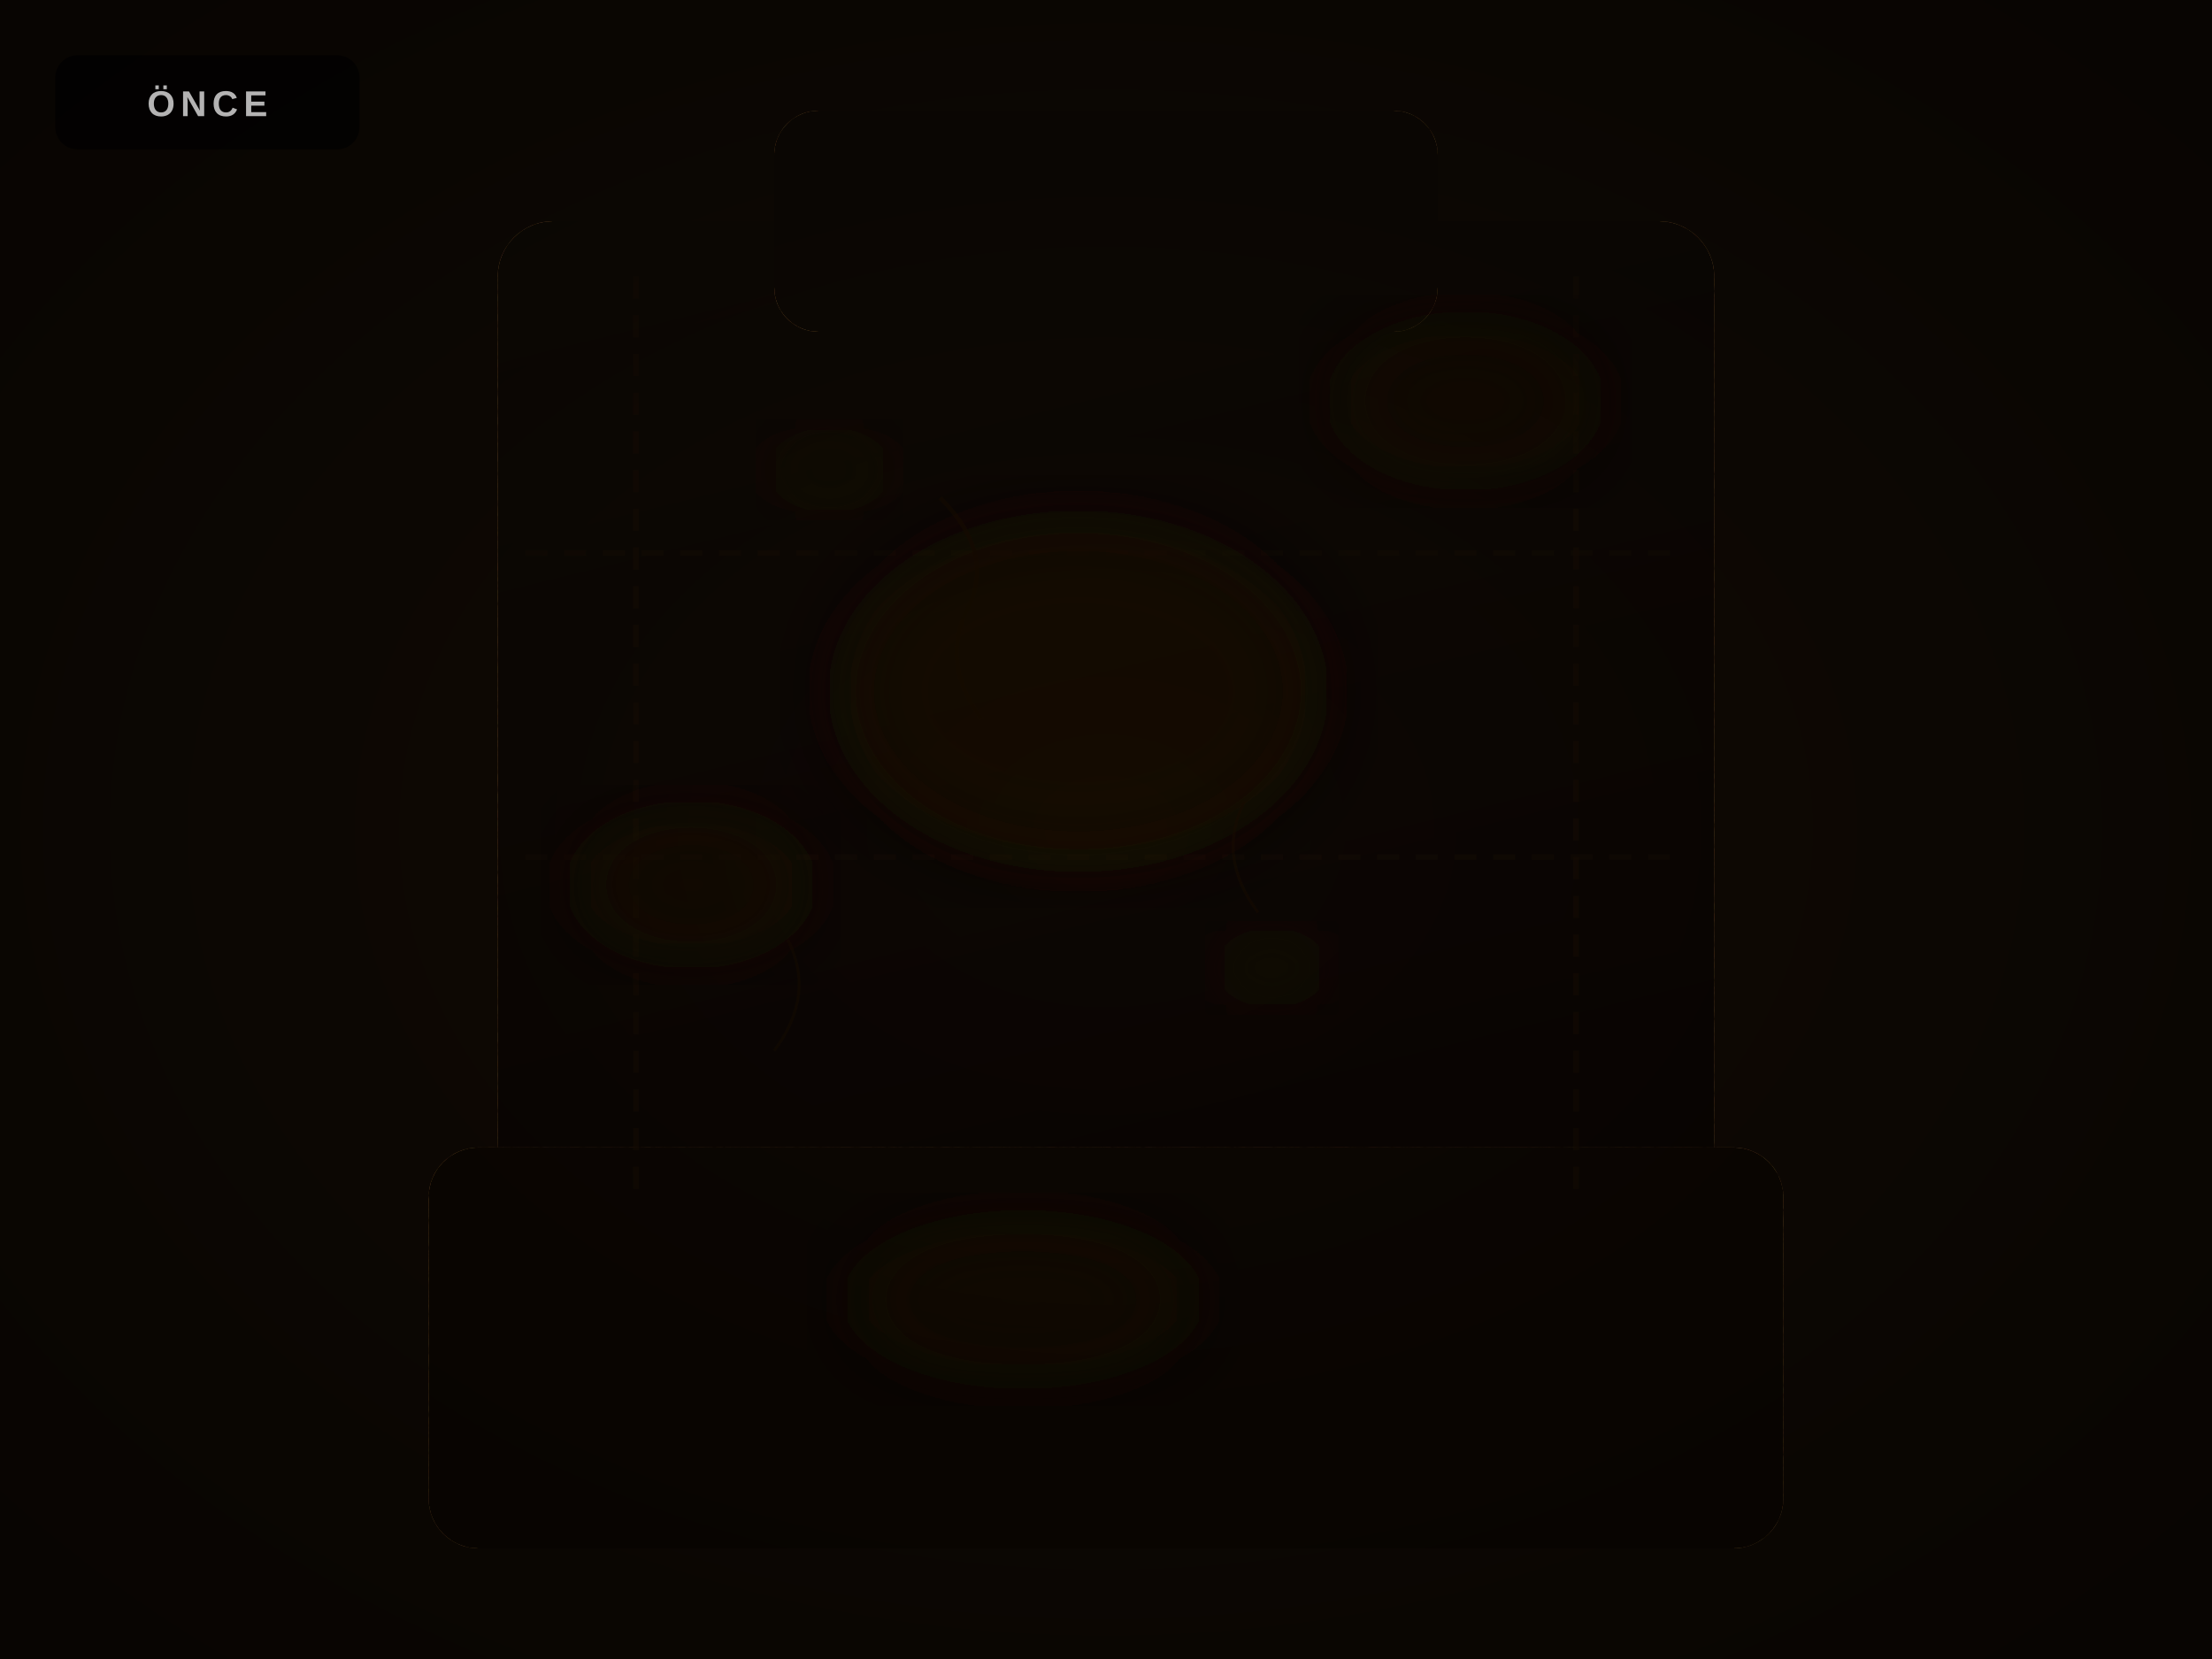
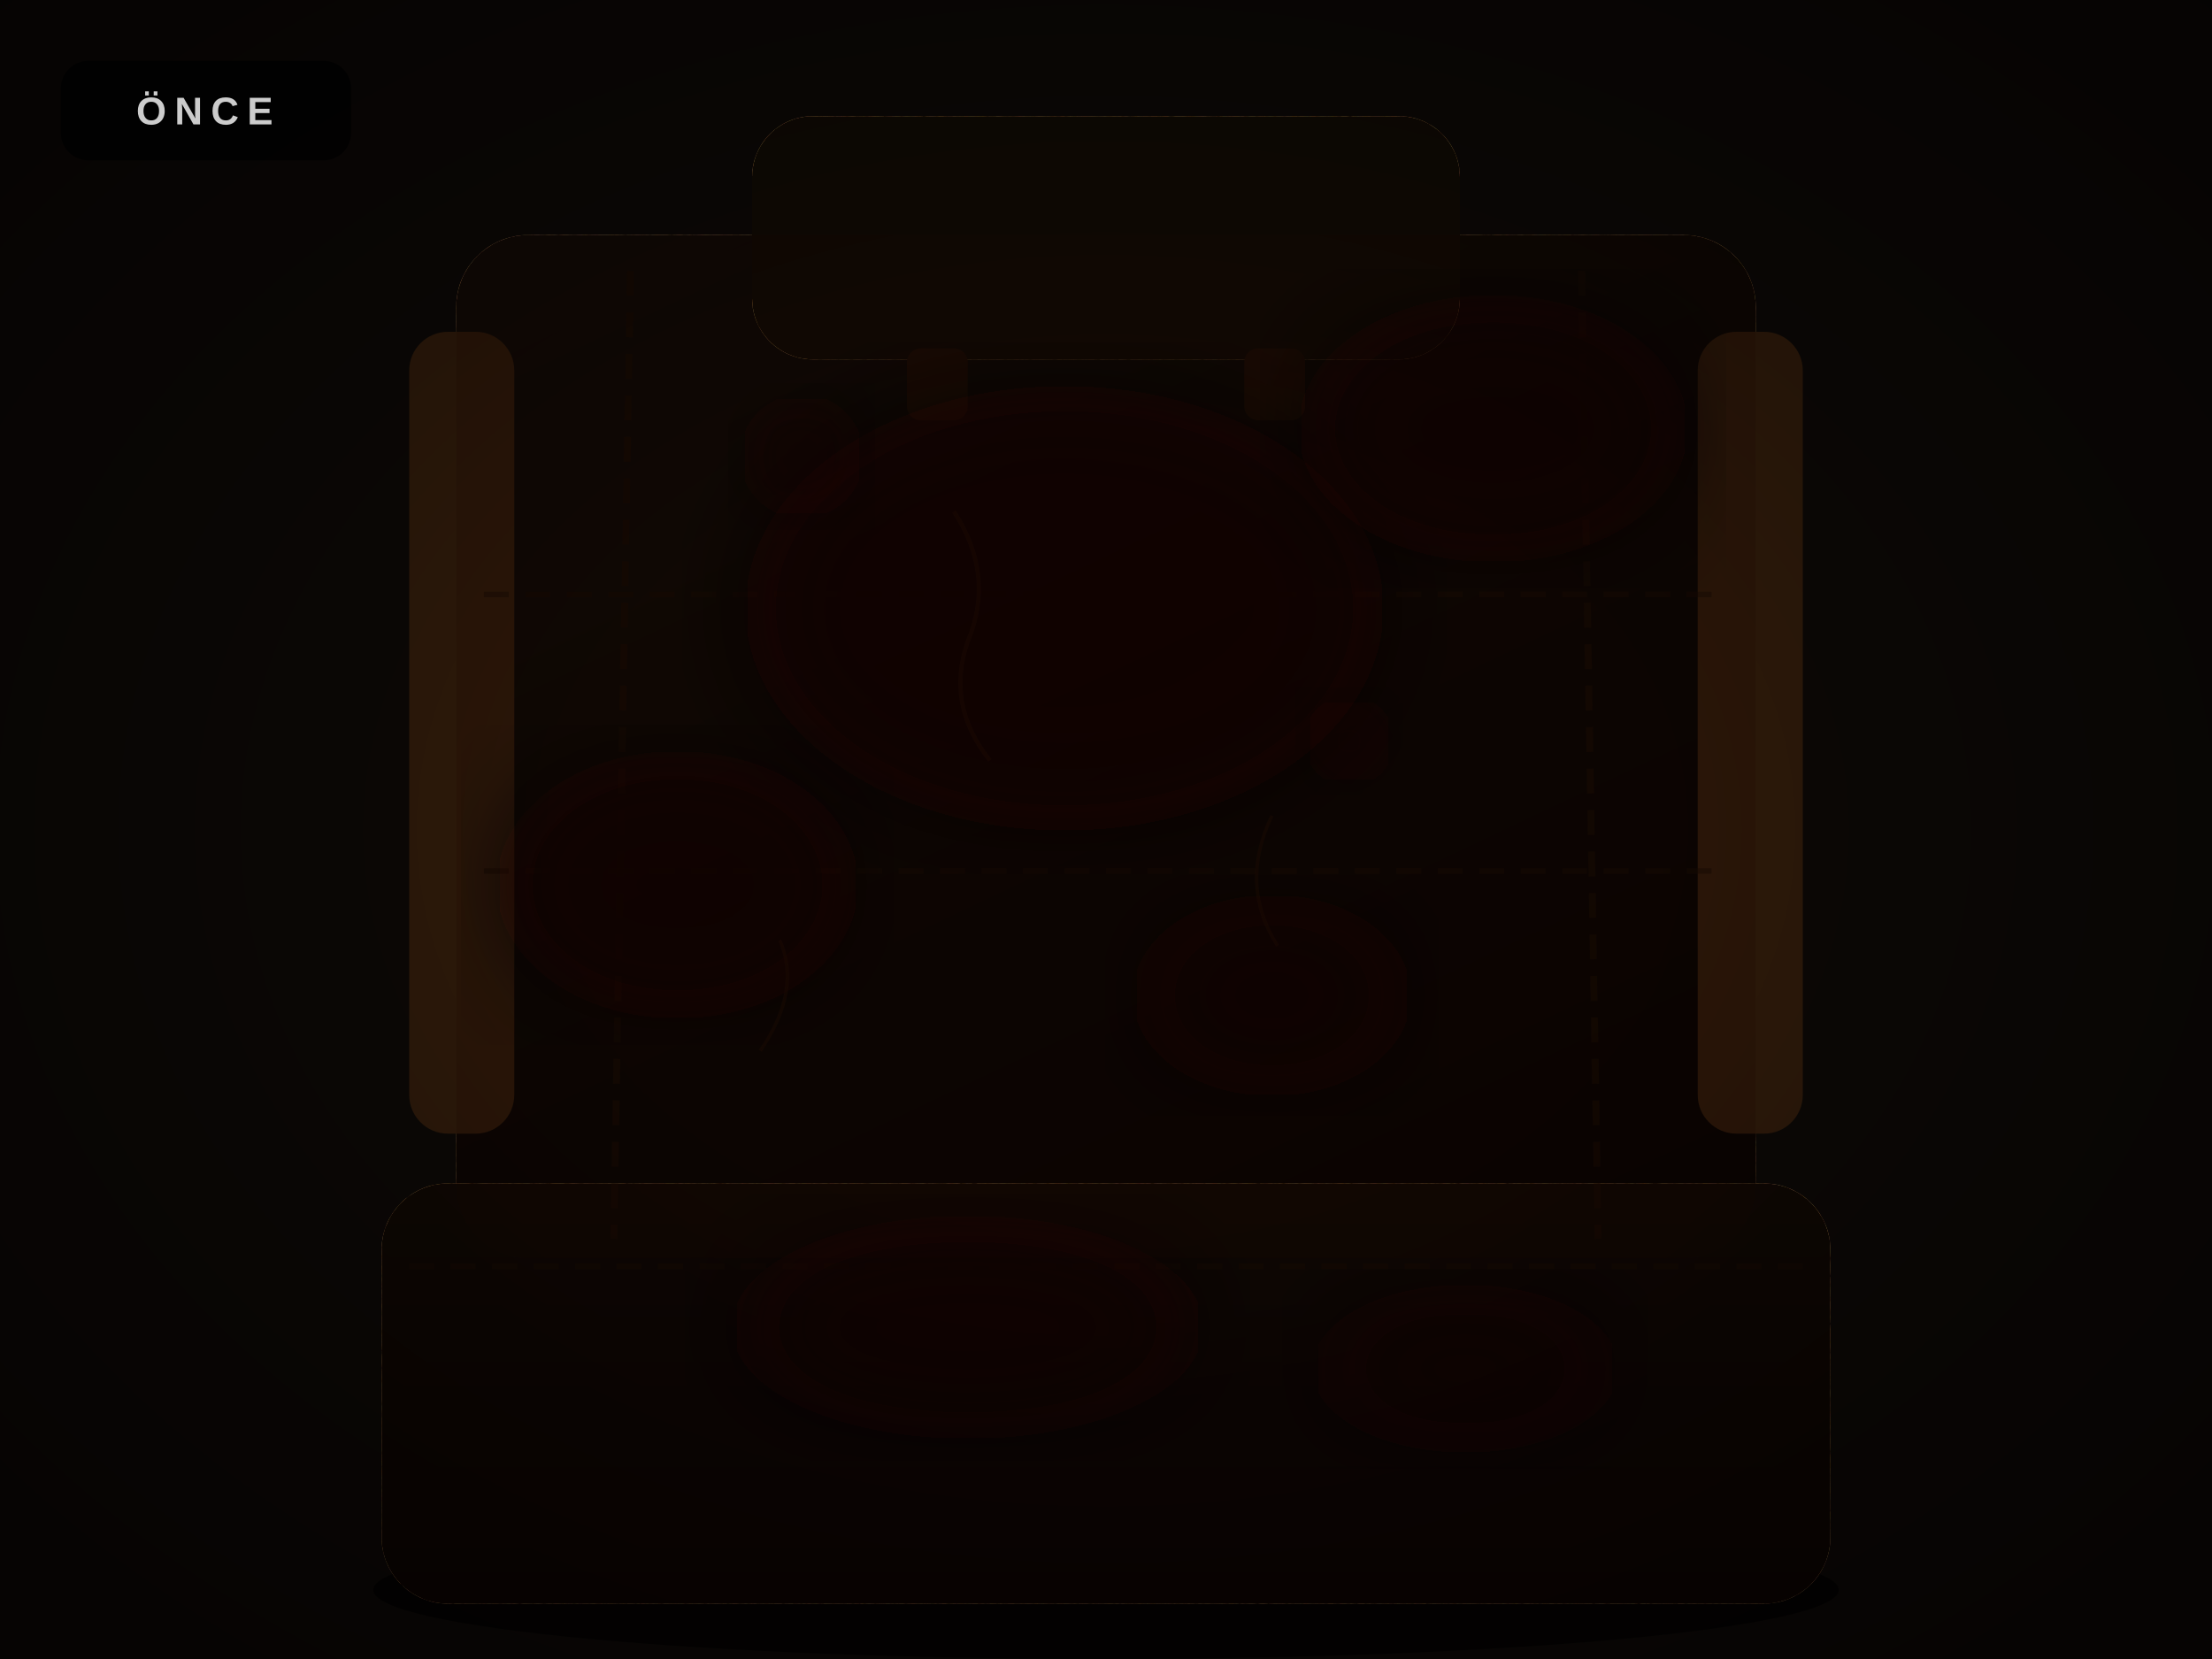
- <svg xmlns="http://www.w3.org/2000/svg" viewBox="0 0 800 600" width="800" height="600" preserveAspectRatio="xMidYMid slice">
+ <svg xmlns="http://www.w3.org/2000/svg" viewBox="0 0 800 600" width="800" height="600">
  <defs>
-     <filter id="leather-dirty">
-       <feTurbulence type="fractalNoise" baseFrequency="0.4 0.3" numOctaves="3" seed="17" result="noise" />
-       <feColorMatrix type="matrix" values="0.4 0 0 0 0.15  0 0.25 0 0 0.05  0 0 0.1 0 0  0 0 0 2.5 -0.5" in="noise" result="tinted" />
-       <feBlend in="SourceGraphic" in2="tinted" mode="multiply" />
-       <feComposite in2="SourceGraphic" operator="in" />
+     <filter id="leath-d">
+       <feTurbulence type="fractalNoise" baseFrequency="0.45 0.3" numOctaves="4" seed="17" />
+       <feColorMatrix type="matrix" values="0.45 0 0 0 0.12  0 0.3 0 0 0.05  0 0 0.15 0 0  0 0 0 2.5 -0.5" />
+       <feBlend in="SourceGraphic" mode="multiply" result="out" />
+       <feComposite in="out" in2="SourceGraphic" operator="in" />
    </filter>
-     <filter id="stain-blur2">
-       <feGaussianBlur stdDeviation="16" />
+     <filter id="spot-b2">
+       <feGaussianBlur stdDeviation="18" />
    </filter>
-     <filter id="crack-tex">
-       <feTurbulence type="turbulence" baseFrequency="0.2 0.1" numOctaves="2" seed="21" result="cracks" />
-       <feColorMatrix type="matrix" values="0 0 0 0 0  0 0 0 0 0  0 0 0 0 0  0 0 0 5 -2" in="cracks" result="crack-mask" />
-       <feComposite in="SourceGraphic" in2="crack-mask" operator="in" />
-     </filter>
-     <radialGradient id="vig7" cx="50%" cy="50%" r="70%">
-       <stop offset="0%" stop-color="transparent" />
-       <stop offset="100%" stop-color="#000" stop-opacity="0.55" />
+     <radialGradient id="vg5" cx="50%" cy="50%" r="75%">
+       <stop offset="30%" stop-color="transparent" />
+       <stop offset="100%" stop-color="#000" stop-opacity="0.6" />
    </radialGradient>
-     <linearGradient id="leather-base-dirty" x1="0" y1="0" x2="0.3" y2="1">
-       <stop offset="0%" stop-color="#3d2815" />
-       <stop offset="100%" stop-color="#241508" />
+     <linearGradient id="leath-bg" x1="0.2" y1="0" x2="0.8" y2="1">
+       <stop offset="0%" stop-color="#4a3020" />
+       <stop offset="50%" stop-color="#321c0c" />
+       <stop offset="100%" stop-color="#200e04" />
+     </linearGradient>
+     <linearGradient id="cush-bg" x1="0" y1="0" x2="0" y2="1">
+       <stop offset="0%" stop-color="#3c2415" />
+       <stop offset="100%" stop-color="#22100a" />
    </linearGradient>
  </defs>
-   <rect width="800" height="600" fill="#100a04" />
-   <ellipse cx="400" cy="510" rx="240" ry="22" fill="#000" opacity="0.6" />
-   <rect x="180" y="80" width="440" height="360" rx="20" ry="20" fill="url(#leather-base-dirty)" />
-   <rect x="180" y="80" width="440" height="360" rx="20" filter="url(#leather-dirty)" opacity="0.75" />
-   <rect x="280" y="40" width="240" height="80" rx="16" fill="#2e1e0c" />
-   <rect x="280" y="40" width="240" height="80" rx="16" filter="url(#leather-dirty)" opacity="0.7" />
-   <rect x="155" y="415" width="490" height="145" rx="18" fill="#2a1a08" />
-   <rect x="155" y="415" width="490" height="145" rx="18" filter="url(#leather-dirty)" opacity="0.75" />
-   <path d="M230 100 L230 430" stroke="#1a0e04" stroke-width="2" stroke-dasharray="8 6" opacity="0.5" />
-   <path d="M570 100 L570 430" stroke="#1a0e04" stroke-width="2" stroke-dasharray="8 6" opacity="0.5" />
-   <path d="M190 200 L610 200" stroke="#1a0e04" stroke-width="2" stroke-dasharray="8 6" opacity="0.4" />
-   <path d="M190 310 L610 310" stroke="#1a0e04" stroke-width="2" stroke-dasharray="8 6" opacity="0.4" />
-   <ellipse cx="390" cy="250" rx="90" ry="65" fill="#160900" opacity="0.8" filter="url(#stain-blur2)" />
-   <ellipse cx="530" cy="145" rx="50" ry="32" fill="#120700" opacity="0.75" filter="url(#stain-blur2)" />
-   <ellipse cx="250" cy="320" rx="45" ry="30" fill="#140800" opacity="0.7" filter="url(#stain-blur2)" />
-   <ellipse cx="460" cy="350" rx="20" ry="14" fill="#1a0c00" opacity="0.7" filter="url(#stain-blur2)" />
-   <ellipse cx="300" cy="170" rx="22" ry="15" fill="#180a00" opacity="0.65" filter="url(#stain-blur2)" />
-   <ellipse cx="370" cy="470" rx="65" ry="32" fill="#120800" opacity="0.75" filter="url(#stain-blur2)" />
-   <path d="M340 180 Q360 200 350 220 Q340 240 355 260" stroke="#180c00" stroke-width="1.5" fill="none" opacity="0.6" />
-   <path d="M450 290 Q440 310 455 330" stroke="#180c00" stroke-width="1" fill="none" opacity="0.5" />
-   <path d="M280 380 Q295 360 285 340" stroke="#180c00" stroke-width="1" fill="none" opacity="0.5" />
-   <rect width="800" height="600" fill="#1a0800" opacity="0.12" />
-   <rect width="800" height="600" fill="url(#vig7)" />
-   <rect x="20" y="20" width="110" height="34" rx="8" fill="#000" opacity="0.7" />
-   <text x="75" y="42" font-family="Arial, sans-serif" font-size="13" font-weight="700" fill="#ffffff" opacity="0.7" text-anchor="middle" letter-spacing="2">ÖNCE</text>
+   <rect width="800" height="600" fill="#0c0806" />
+   <ellipse cx="400" cy="575" rx="265" ry="25" fill="#000" opacity="0.7" />
+   <rect x="165" y="85" width="470" height="370" rx="26" fill="url(#leath-bg)" />
+   <rect x="165" y="85" width="470" height="370" rx="26" filter="url(#leath-d)" opacity="0.8" />
+   <rect x="148" y="120" width="38" height="290" rx="14" fill="#2e1a0a" />
+   <rect x="614" y="120" width="38" height="290" rx="14" fill="#2e1a0a" />
+   <rect x="272" y="42" width="256" height="88" rx="22" fill="#402810" />
+   <rect x="272" y="42" width="256" height="88" rx="22" filter="url(#leath-d)" opacity="0.75" />
+   <rect x="328" y="126" width="22" height="26" rx="5" fill="#1a0c04" />
+   <rect x="450" y="126" width="22" height="26" rx="5" fill="#1a0c04" />
+   <rect x="138" y="428" width="524" height="152" rx="24" fill="url(#cush-bg)" />
+   <rect x="138" y="428" width="524" height="152" rx="24" filter="url(#leath-d)" opacity="0.8" />
+   <path d="M228 98 L222 448" stroke="#160a02" stroke-width="2.5" stroke-dasharray="9 6" opacity="0.6" />
+   <path d="M572 98 L578 448" stroke="#160a02" stroke-width="2.5" stroke-dasharray="9 6" opacity="0.6" />
+   <path d="M175 215 L625 215" stroke="#160a02" stroke-width="2" stroke-dasharray="9 6" opacity="0.5" />
+   <path d="M175 315 L625 315" stroke="#160a02" stroke-width="2" stroke-dasharray="9 6" opacity="0.5" />
+   <path d="M148 458 L652 458" stroke="#160a02" stroke-width="2" stroke-dasharray="9 6" opacity="0.5" />
+   <ellipse cx="385" cy="220" rx="115" ry="80" fill="#0c0400" opacity="0.85" filter="url(#spot-b2)" />
+   <ellipse cx="540" cy="155" rx="70" ry="48" fill="#0e0500" opacity="0.8" filter="url(#spot-b2)" />
+   <ellipse cx="245" cy="320" rx="65" ry="48" fill="#0d0400" opacity="0.78" filter="url(#spot-b2)" />
+   <ellipse cx="460" cy="360" rx="50" ry="36" fill="#0c0400" opacity="0.75" filter="url(#spot-b2)" />
+   <ellipse cx="350" cy="480" rx="85" ry="40" fill="#0e0500" opacity="0.82" filter="url(#spot-b2)" />
+   <ellipse cx="530" cy="495" rx="55" ry="30" fill="#0c0400" opacity="0.75" filter="url(#spot-b2)" />
+   <circle cx="290" cy="165" r="22" fill="#100500" opacity="0.7" filter="url(#spot-b2)" />
+   <circle cx="488" cy="268" r="16" fill="#0e0400" opacity="0.7" filter="url(#spot-b2)" />
+   <path d="M345 185 Q360 208 350 232 Q342 255 358 275" stroke="#1a0a02" stroke-width="1.5" fill="none" opacity="0.55" />
+   <path d="M460 295 Q448 320 462 342" stroke="#1a0a02" stroke-width="1.2" fill="none" opacity="0.5" />
+   <path d="M275 380 Q290 358 282 340" stroke="#1a0a02" stroke-width="1.2" fill="none" opacity="0.5" />
+   <rect x="165" y="85" width="470" height="370" rx="26" fill="#1a0800" opacity="0.18" />
+   <rect x="138" y="428" width="524" height="152" rx="24" fill="#1a0800" opacity="0.18" />
+   <rect width="800" height="600" fill="url(#vg5)" />
+   <rect x="22" y="22" width="105" height="36" rx="10" fill="#000" opacity="0.8" />
+   <text x="74" y="45" font-family="Arial Black, Arial, sans-serif" font-size="14" font-weight="900" fill="#ccc" text-anchor="middle" letter-spacing="3">ÖNCE</text>
</svg>
